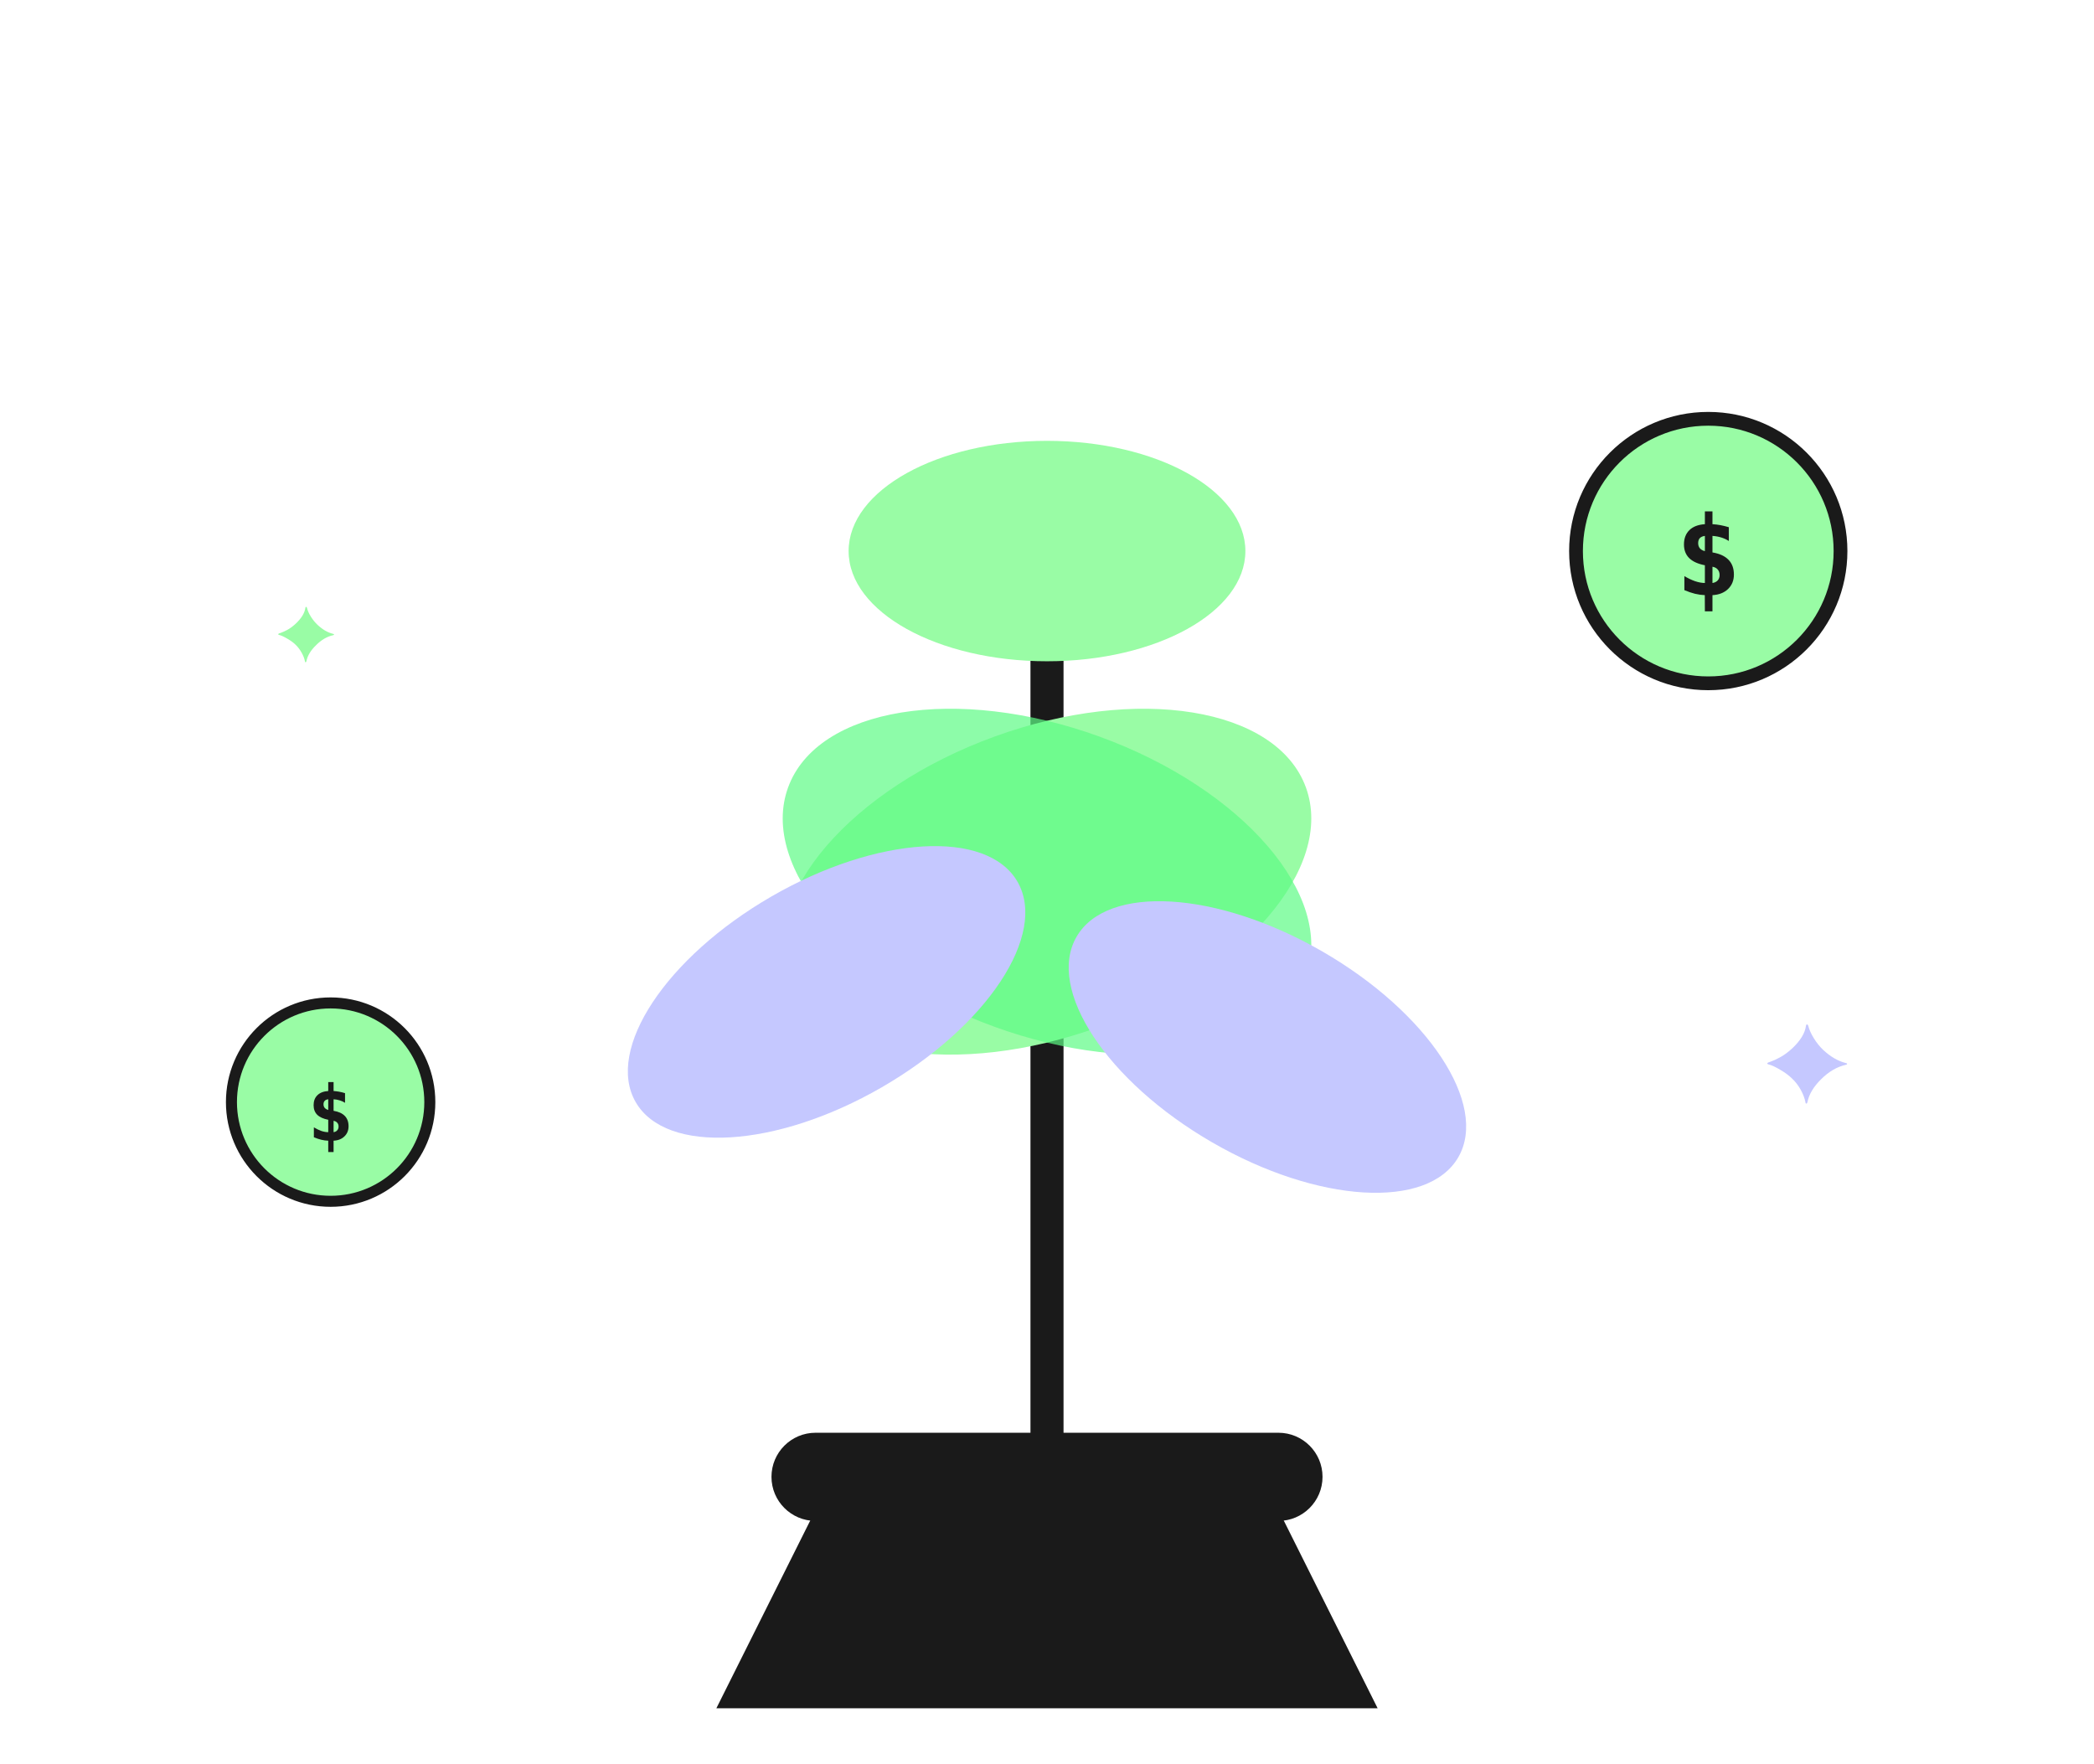
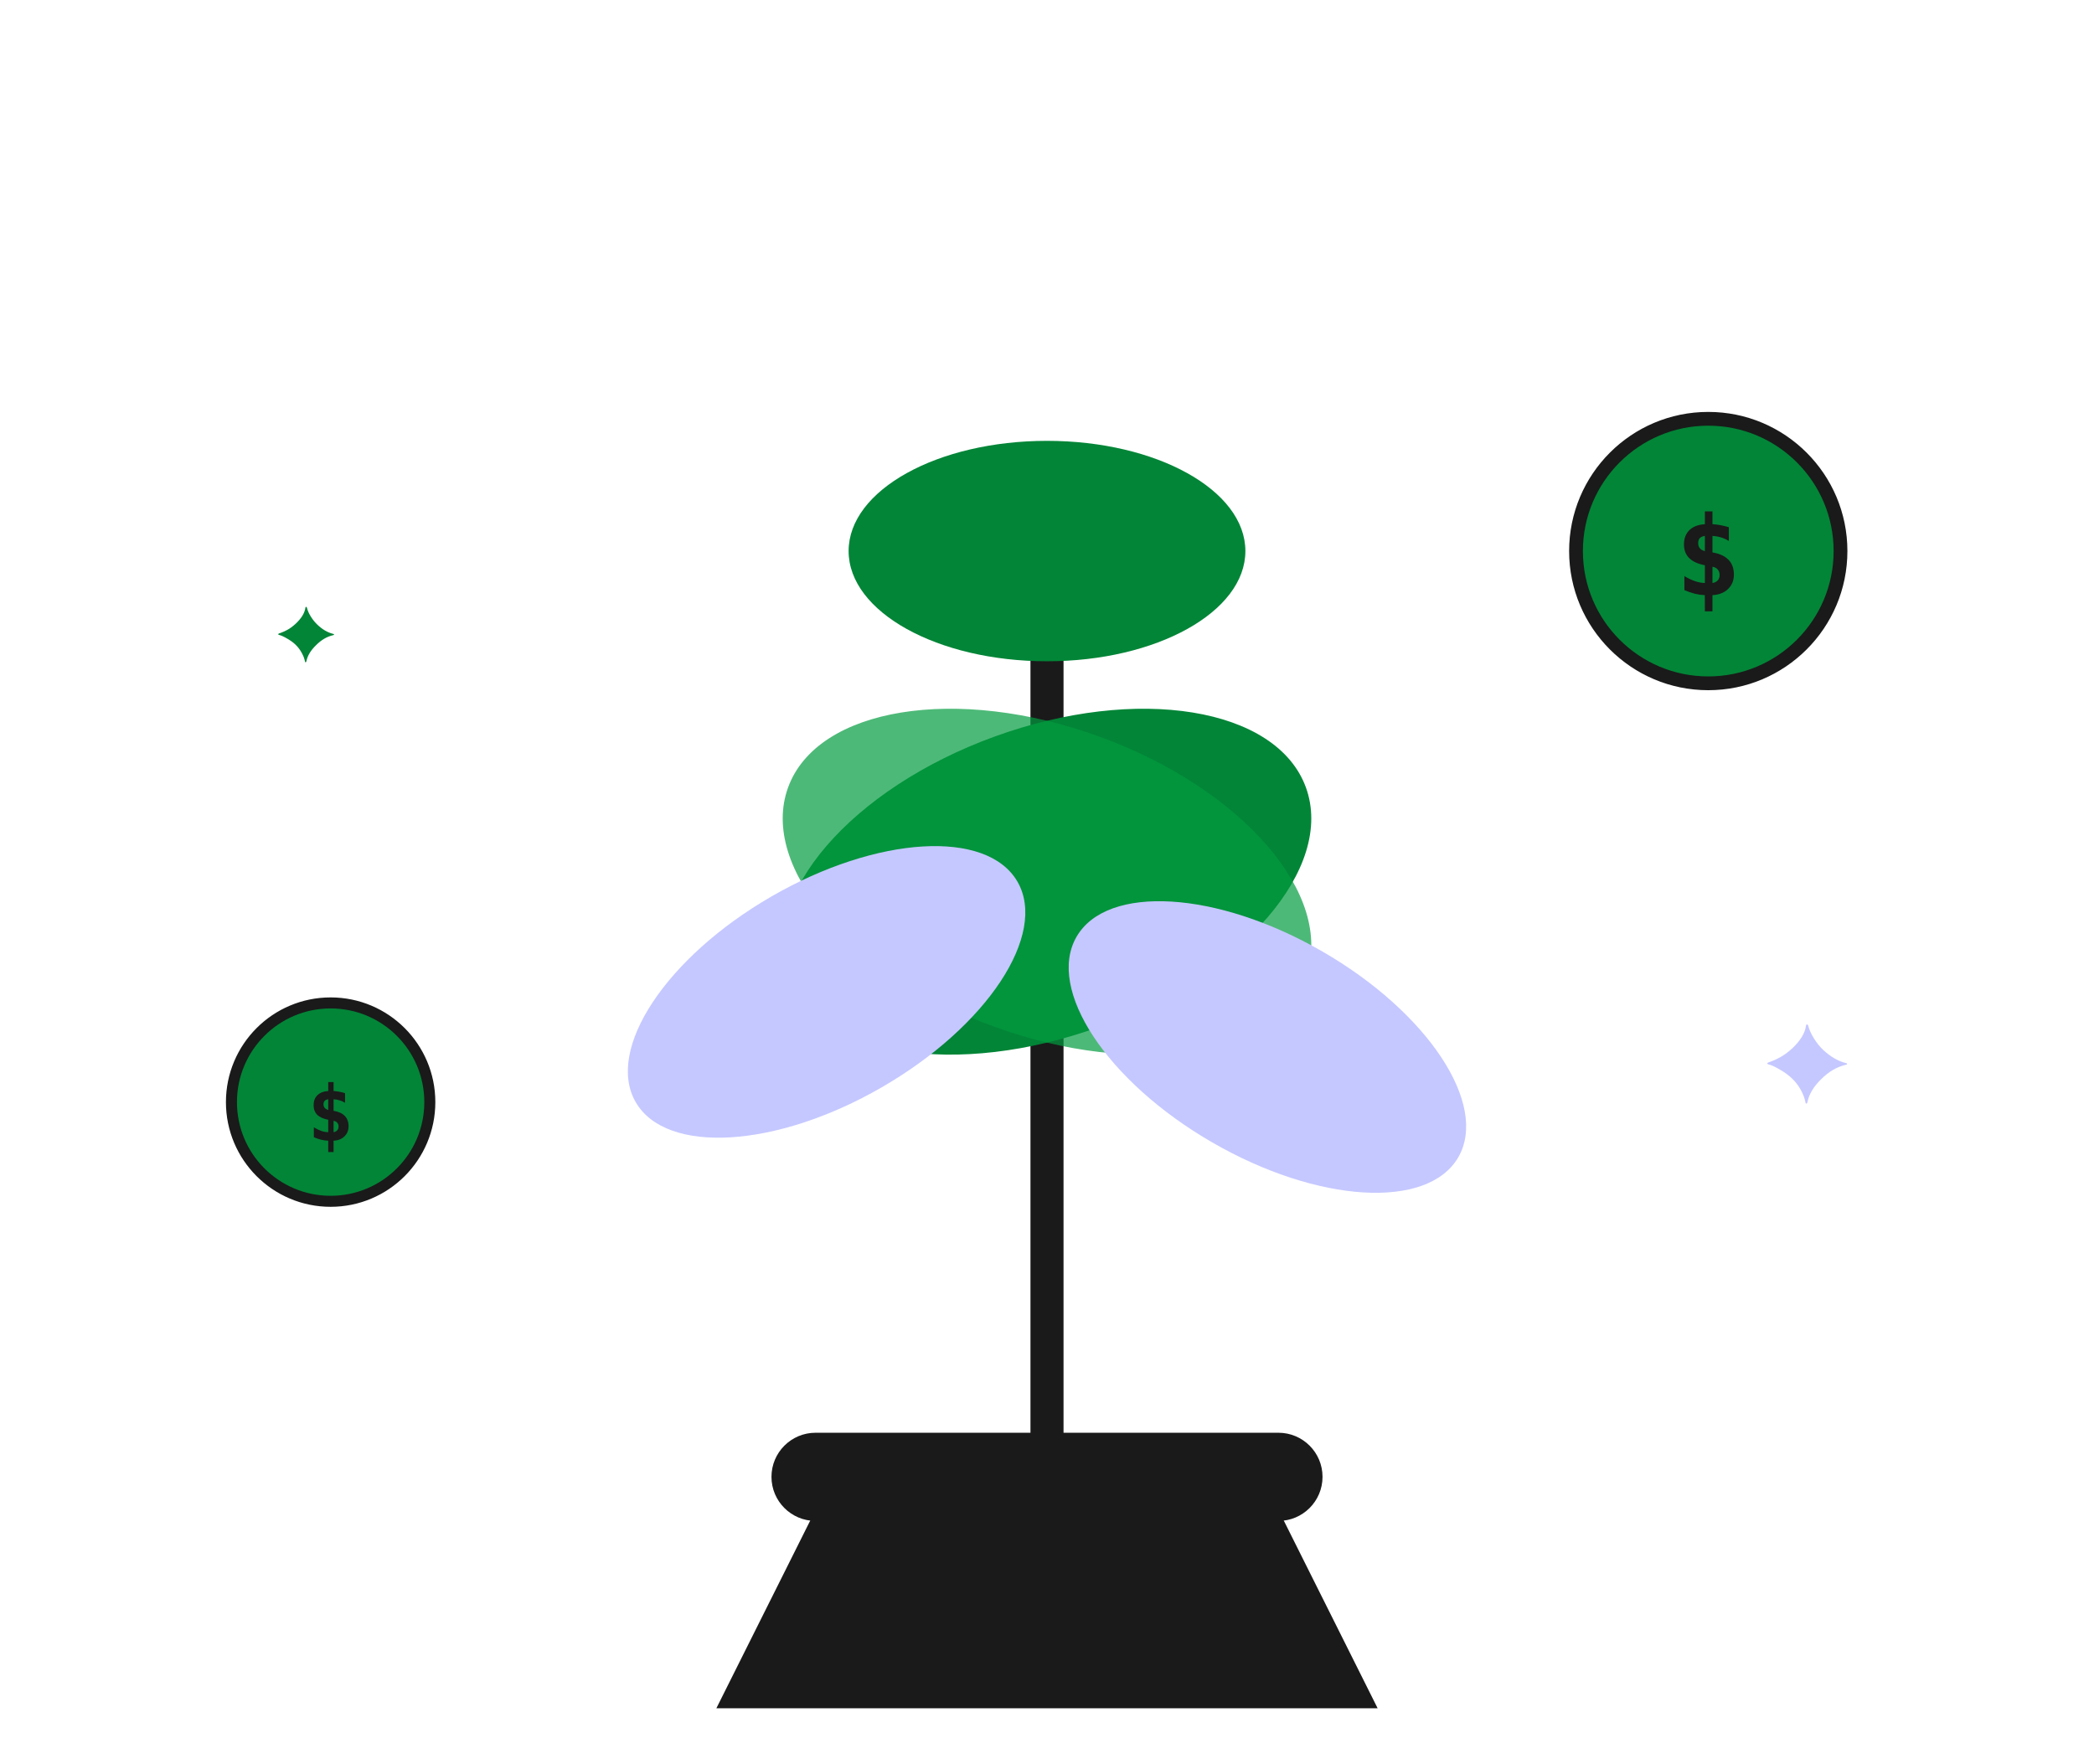
<svg xmlns="http://www.w3.org/2000/svg" width="380" height="320" viewBox="0 0 380 320" fill="none">
  <path d="M150 270 L130 310 L250 310 L230 270 Z" fill="#1A1A1A" />
  <rect x="140" y="260" width="100" height="16" rx="8" fill="#1A1A1A" />
  <path d="M190 260 C190 200 190 160 190 120" stroke="#1A1A1A" stroke-width="6" stroke-linecap="round" />
-   <ellipse cx="190" cy="160" rx="50" ry="28" fill="#99FCA5" transform="rotate(-20 190 160)" />
-   <ellipse cx="190" cy="160" rx="50" ry="28" fill="#5DFB84" opacity="0.7" transform="rotate(20 190 160)" />
-   <ellipse cx="190" cy="100" rx="36" ry="20" fill="#99FCA5" />
+   <ellipse cx="190" cy="160" rx="50" ry="28" fill="#028537" transform="rotate(-20 190 160)" />
+   <ellipse cx="190" cy="160" rx="50" ry="28" fill="#019B3F" opacity="0.7" transform="rotate(20 190 160)" />
+   <ellipse cx="190" cy="100" rx="36" ry="20" fill="#028537" />
  <ellipse cx="150" cy="180" rx="40" ry="20" fill="#C5C8FF" transform="rotate(-30 150 180)" />
  <ellipse cx="230" cy="190" rx="40" ry="20" fill="#C5C8FF" transform="rotate(30 230 190)" />
-   <circle cx="310" cy="100" r="24" fill="#99FCA5" stroke="#1A1A1A" stroke-width="2.5" />
+   <circle cx="310" cy="100" r="24" fill="#028537" stroke="#1A1A1A" stroke-width="2.5" />
  <text x="310" y="108" text-anchor="middle" font-family="monospace" font-size="20" font-weight="bold" fill="#1A1A1A">$</text>
-   <circle cx="60" cy="200" r="18" fill="#99FCA5" stroke="#1A1A1A" stroke-width="2" />
+   <circle cx="60" cy="200" r="18" fill="#028537" stroke="#1A1A1A" stroke-width="2" />
  <text x="60" y="207" text-anchor="middle" font-family="monospace" font-size="14" font-weight="bold" fill="#1A1A1A">$</text>
  <text x="320" y="200" font-size="20" fill="#C5C8FF">✦</text>
-   <text x="50" y="120" font-size="14" fill="#99FCA5">✦</text>
+   <text x="50" y="120" font-size="14" fill="#028537">✦</text>
</svg>
